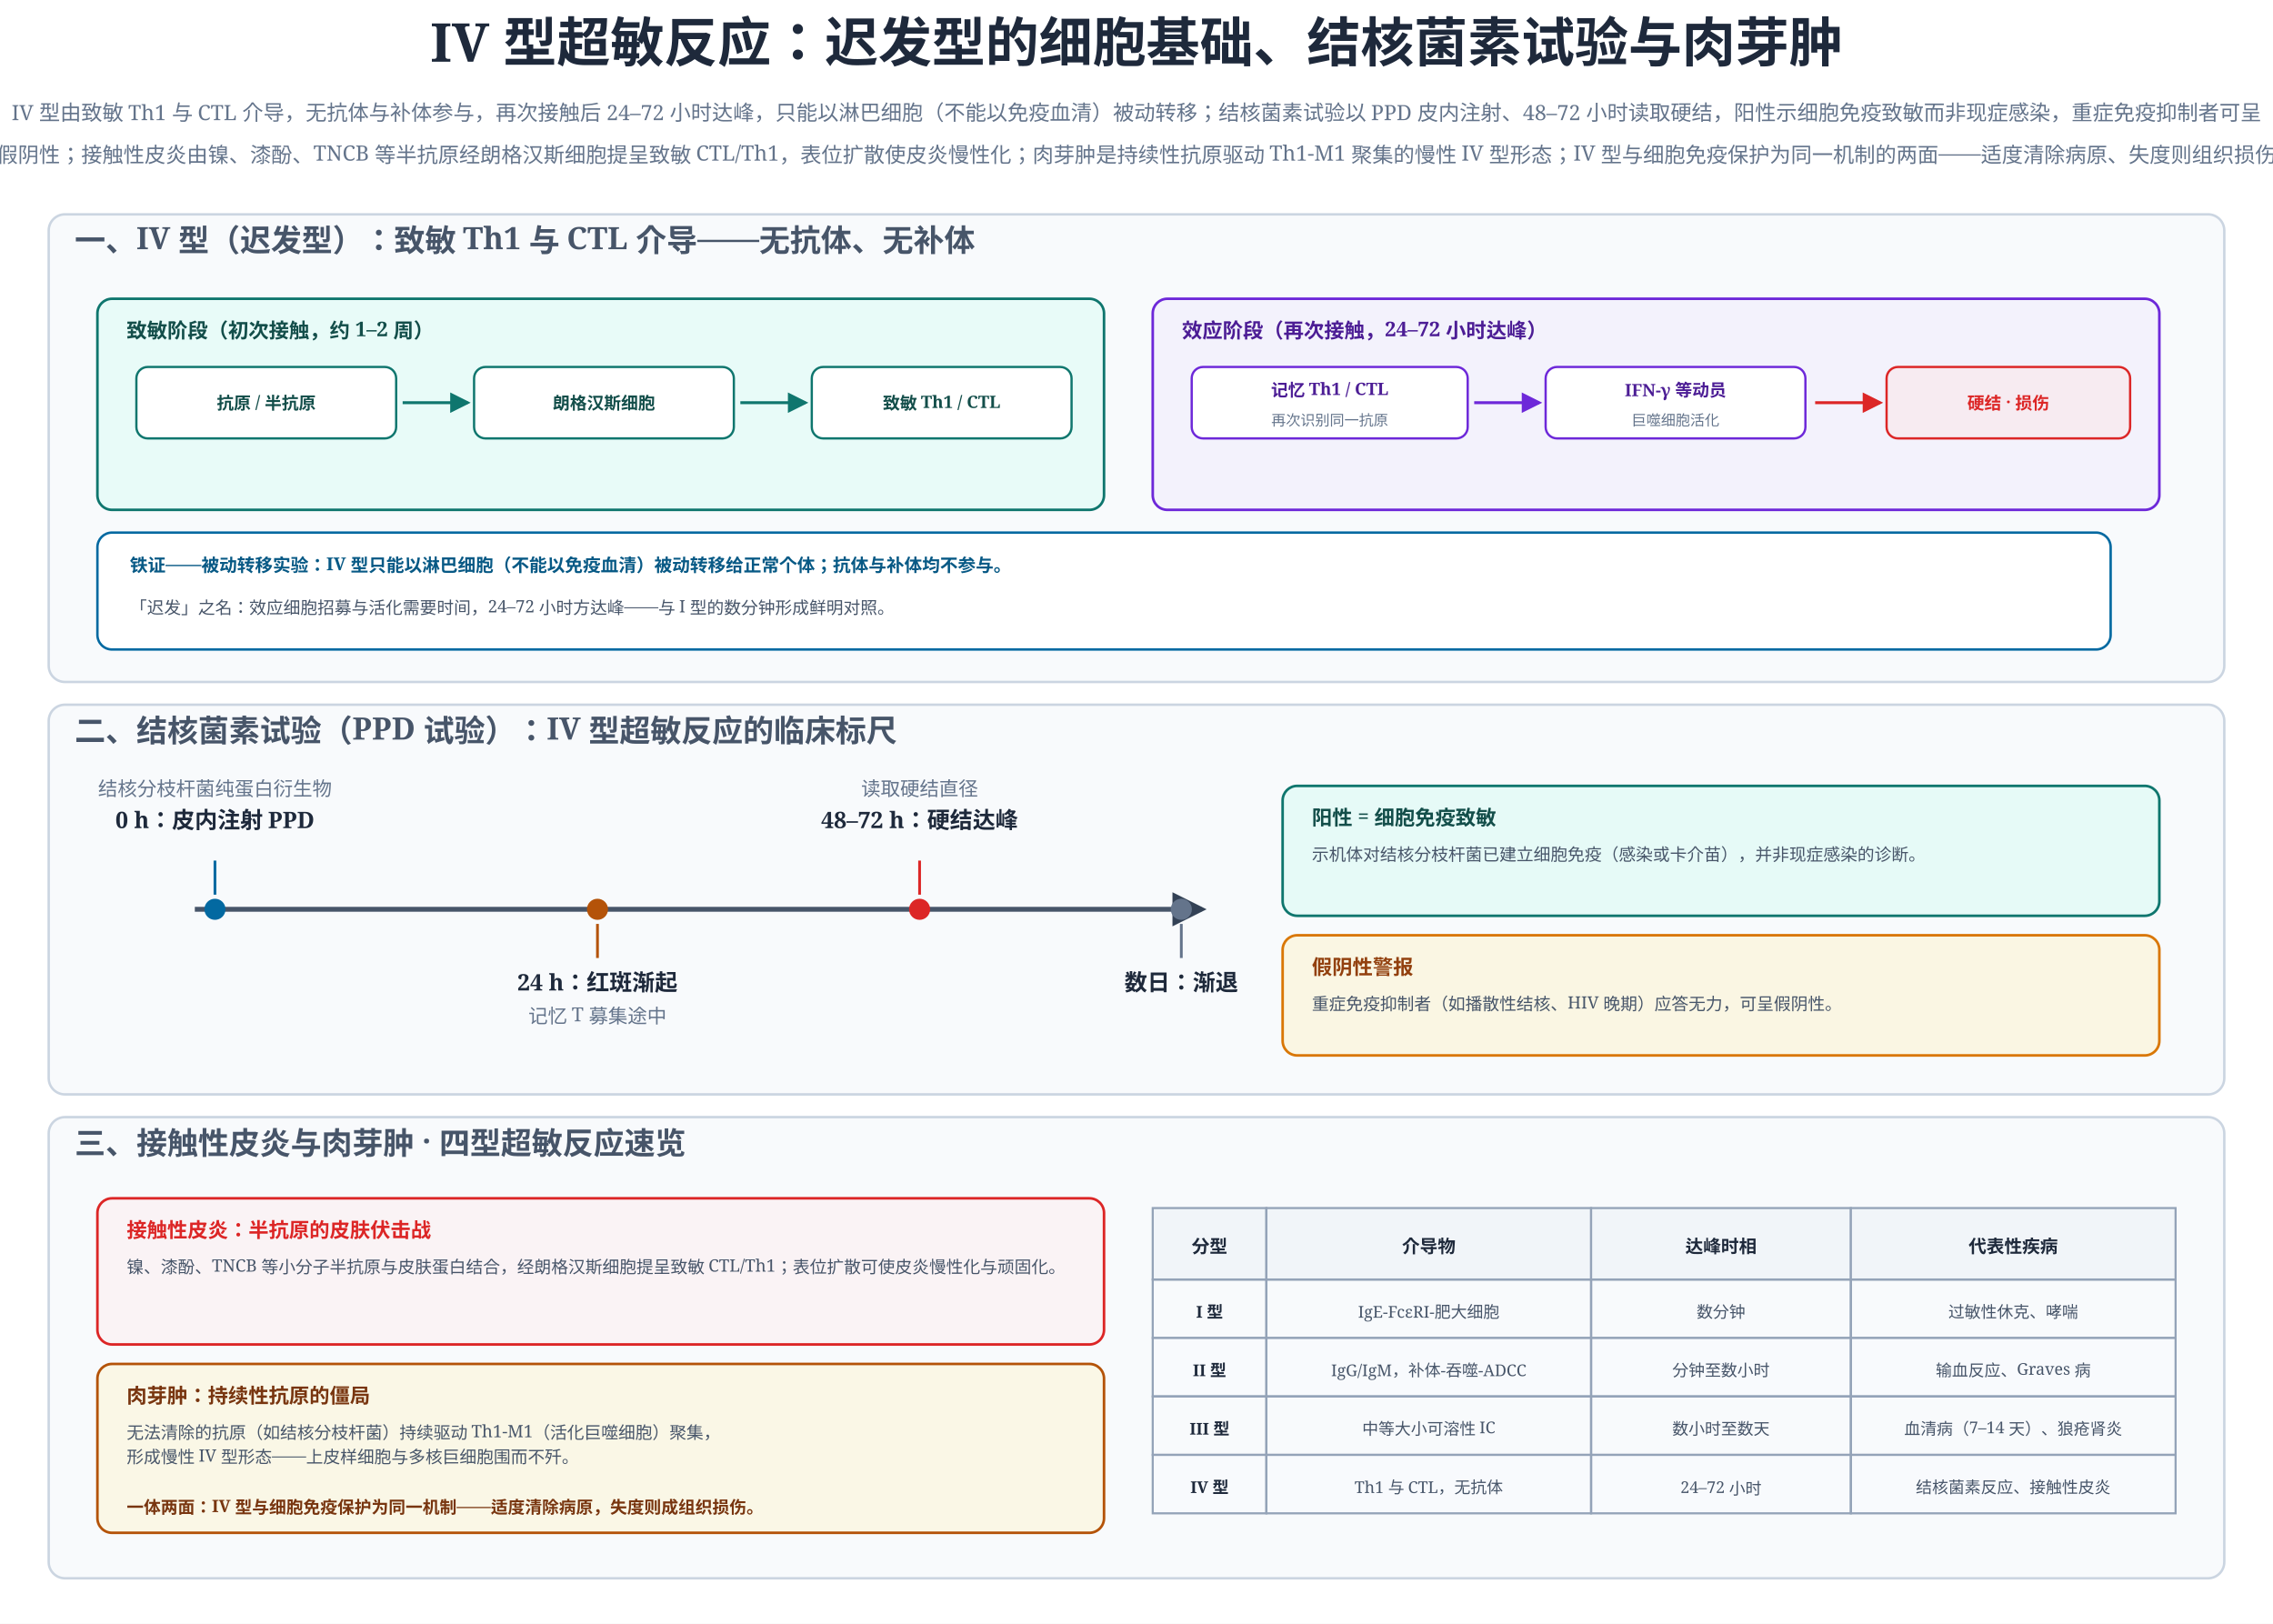
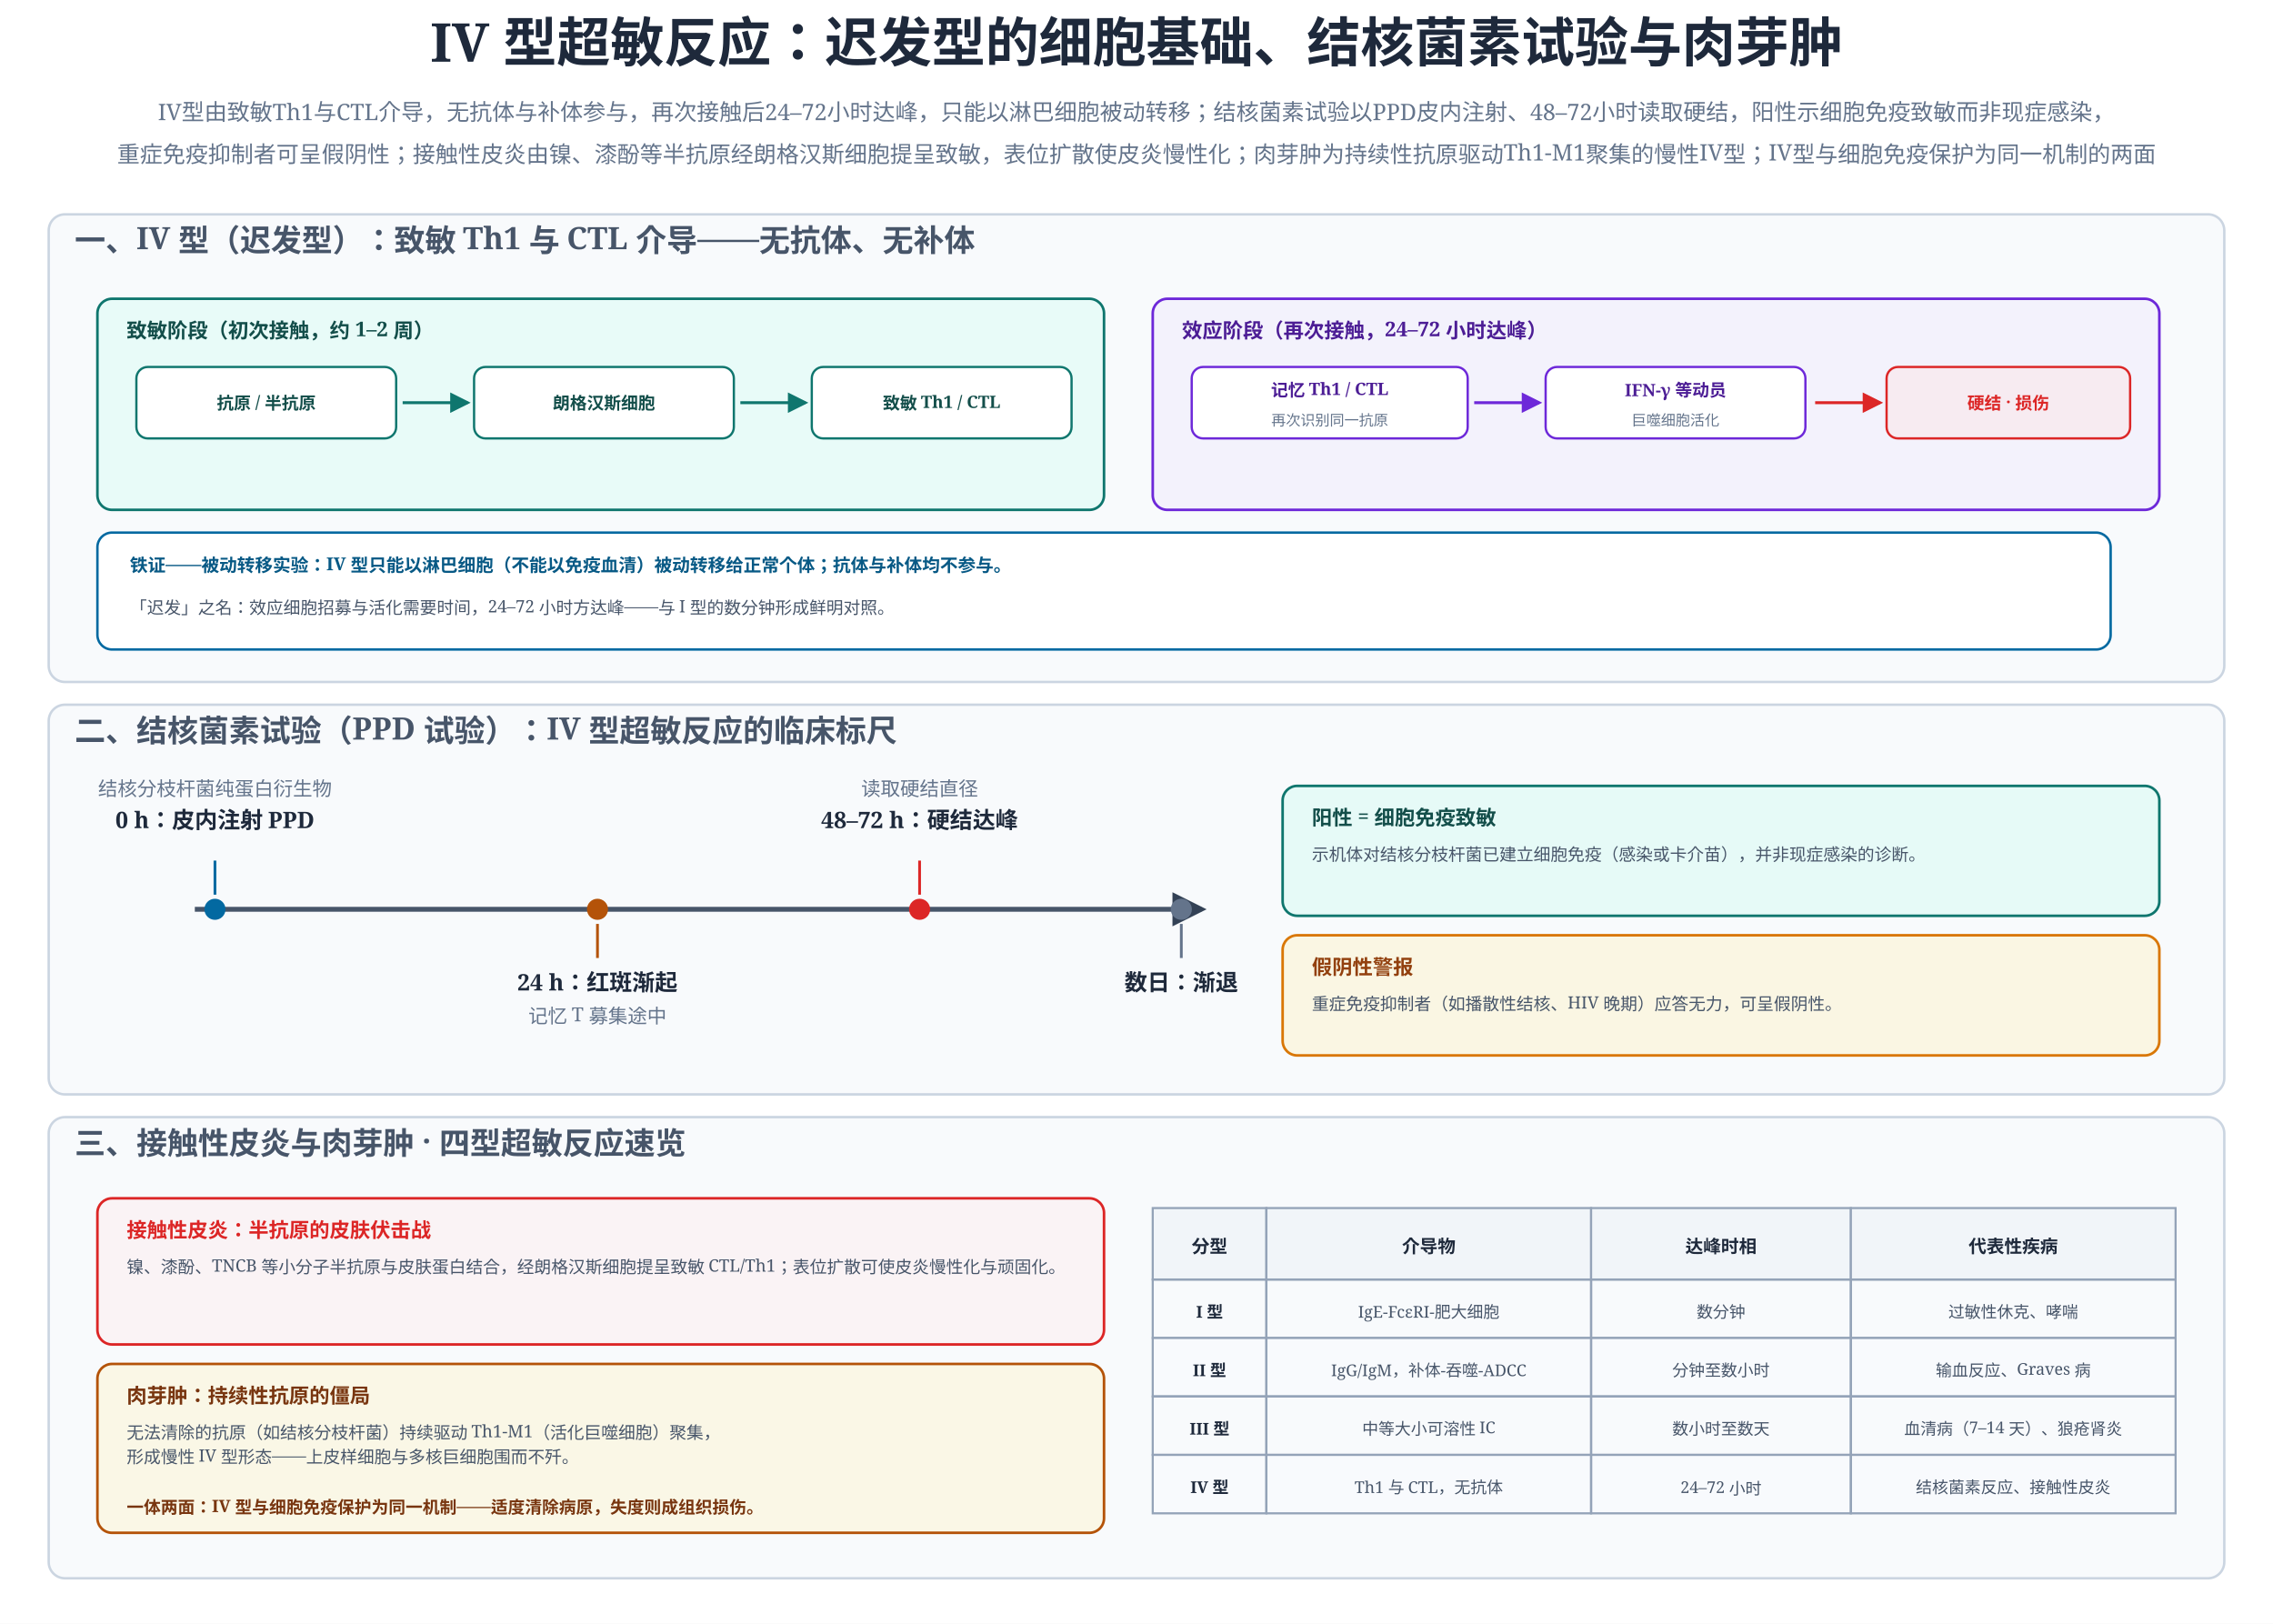
<svg xmlns="http://www.w3.org/2000/svg" width="1400" height="1000" viewBox="0 0 1400 1000" font-family="Noto Serif SC, LXGW WenKai, Songti SC, serif">
  <defs>
    <marker id="arr-ink" viewBox="0 0 10 10" refX="8.5" refY="5" markerWidth="7" markerHeight="7" orient="auto-start-reverse">
      <path d="M0,0 L10,5 L0,10 z" fill="#334155" />
    </marker>
    <marker id="arr-dna" viewBox="0 0 10 10" refX="8.5" refY="5" markerWidth="7" markerHeight="7" orient="auto-start-reverse">
      <path d="M0,0 L10,5 L0,10 z" fill="#0f766e" />
    </marker>
    <marker id="arr-rna" viewBox="0 0 10 10" refX="8.5" refY="5" markerWidth="7" markerHeight="7" orient="auto-start-reverse">
      <path d="M0,0 L10,5 L0,10 z" fill="#b45309" />
    </marker>
    <marker id="arr-pro" viewBox="0 0 10 10" refX="8.5" refY="5" markerWidth="7" markerHeight="7" orient="auto-start-reverse">
      <path d="M0,0 L10,5 L0,10 z" fill="#6d28d9" />
    </marker>
    <marker id="arr-enz" viewBox="0 0 10 10" refX="8.5" refY="5" markerWidth="7" markerHeight="7" orient="auto-start-reverse">
      <path d="M0,0 L10,5 L0,10 z" fill="#be185d" />
    </marker>
    <marker id="arr-acc" viewBox="0 0 10 10" refX="8.5" refY="5" markerWidth="7" markerHeight="7" orient="auto-start-reverse">
      <path d="M0,0 L10,5 L0,10 z" fill="#0369a1" />
    </marker>
    <marker id="arr-ok" viewBox="0 0 10 10" refX="8.5" refY="5" markerWidth="7" markerHeight="7" orient="auto-start-reverse">
      <path d="M0,0 L10,5 L0,10 z" fill="#059669" />
    </marker>
    <marker id="arr-warn" viewBox="0 0 10 10" refX="8.5" refY="5" markerWidth="7" markerHeight="7" orient="auto-start-reverse">
      <path d="M0,0 L10,5 L0,10 z" fill="#b45309" />
    </marker>
    <marker id="arr-bad" viewBox="0 0 10 10" refX="8.5" refY="5" markerWidth="7" markerHeight="7" orient="auto-start-reverse">
      <path d="M0,0 L10,5 L0,10 z" fill="#dc2626" />
    </marker>
    <marker id="arr-mute" viewBox="0 0 10 10" refX="8.5" refY="5" markerWidth="7" markerHeight="7" orient="auto-start-reverse">
      <path d="M0,0 L10,5 L0,10 z" fill="#94a3b8" />
    </marker>
  </defs>
  <rect x="0" y="0" width="1400" height="1000" fill="#ffffff" />
  <text x="700" y="38" text-anchor="middle" font-size="33" font-weight="700" fill="#1e293b">IV 型超敏反应：迟发型的细胞基础、结核菌素试验与肉芽肿</text>
-   <text x="700" y="74" text-anchor="middle" font-size="13" fill="#64748b">IV 型由致敏 Th1 与 CTL 介导，无抗体与补体参与，再次接触后 24–72 小时达峰，只能以淋巴细胞（不能以免疫血清）被动转移；结核菌素试验以 PPD 皮内注射、48–72 小时读取硬结，阳性示细胞免疫致敏而非现症感染，重症免疫抑制者可呈</text>
-   <text x="700" y="100" text-anchor="middle" font-size="13" fill="#64748b">假阴性；接触性皮炎由镍、漆酚、TNCB 等半抗原经朗格汉斯细胞提呈致敏 CTL/Th1，表位扩散使皮炎慢性化；肉芽肿是持续性抗原驱动 Th1-M1 聚集的慢性 IV 型形态；IV 型与细胞免疫保护为同一机制的两面——适度清除病原、失度则组织损伤</text>
+   <text x="700" y="74" text-anchor="middle" font-size="14" fill="#64748b">IV型由致敏Th1与CTL介导，无抗体与补体参与，再次接触后24–72小时达峰，只能以淋巴细胞被动转移；结核菌素试验以PPD皮内注射、48–72小时读取硬结，阳性示细胞免疫致敏而非现症感染，</text>
+   <text x="700" y="100" text-anchor="middle" font-size="14" fill="#64748b">重症免疫抑制者可呈假阴性；接触性皮炎由镍、漆酚等半抗原经朗格汉斯细胞提呈致敏，表位扩散使皮炎慢性化；肉芽肿为持续性抗原驱动Th1-M1聚集的慢性IV型；IV型与细胞免疫保护为同一机制的两面</text>
  <rect x="30" y="132" width="1340" height="288" rx="10" fill="#f8fafc" stroke="#cbd5e1" stroke-width="1.5" />
  <text x="46" y="154.84" font-size="19" fill="#475569" font-weight="700">一、IV 型（迟发型）：致敏 Th1 与 CTL 介导——无抗体、无补体</text>
  <rect x="60" y="184" width="620" height="130" rx="9" fill="#ccfbf1" fill-opacity="0.35" stroke="#0f766e" stroke-width="1.6" />
  <text x="78" y="208" font-size="12.5" fill="#134e4a" font-weight="700">致敏阶段（初次接触，约 1–2 周）</text>
  <rect x="84" y="226" width="160" height="44" rx="7" fill="#ffffff" stroke="#0f766e" stroke-width="1.4" />
  <text x="164" y="252" font-size="10.5" fill="#134e4a" text-anchor="middle" font-weight="700">抗原 / 半抗原</text>
  <line x1="248" y1="248" x2="288" y2="248" stroke="#0f766e" stroke-width="1.8" marker-end="url(#arr-dna)" />
  <rect x="292" y="226" width="160" height="44" rx="7" fill="#ffffff" stroke="#0f766e" stroke-width="1.4" />
  <text x="372" y="252" font-size="10.5" fill="#134e4a" text-anchor="middle" font-weight="700">朗格汉斯细胞</text>
  <line x1="456" y1="248" x2="496" y2="248" stroke="#0f766e" stroke-width="1.8" marker-end="url(#arr-dna)" />
  <rect x="500" y="226" width="160" height="44" rx="7" fill="#ffffff" stroke="#0f766e" stroke-width="1.4" />
  <text x="580" y="252" font-size="10.5" fill="#134e4a" text-anchor="middle" font-weight="700">致敏 Th1 / CTL</text>
  <rect x="710" y="184" width="620" height="130" rx="9" fill="#ede9fe" fill-opacity="0.45" stroke="#6d28d9" stroke-width="1.6" />
  <text x="728" y="208" font-size="12.5" fill="#4c1d95" font-weight="700">效应阶段（再次接触，24–72 小时达峰）</text>
  <rect x="734" y="226" width="170" height="44" rx="7" fill="#ffffff" stroke="#6d28d9" stroke-width="1.4" />
  <text x="819" y="244" font-size="10.5" fill="#4c1d95" text-anchor="middle" font-weight="700">记忆 Th1 / CTL</text>
  <text x="819" y="262" font-size="9" fill="#64748b" text-anchor="middle">再次识别同一抗原</text>
  <line x1="908" y1="248" x2="948" y2="248" stroke="#6d28d9" stroke-width="1.8" marker-end="url(#arr-pro)" />
  <rect x="952" y="226" width="160" height="44" rx="7" fill="#ffffff" stroke="#6d28d9" stroke-width="1.4" />
  <text x="1032" y="244" font-size="10.5" fill="#4c1d95" text-anchor="middle" font-weight="700">IFN-γ 等动员</text>
  <text x="1032" y="262" font-size="9" fill="#64748b" text-anchor="middle">巨噬细胞活化</text>
  <line x1="1118" y1="248" x2="1158" y2="248" stroke="#dc2626" stroke-width="1.8" marker-end="url(#arr-bad)" />
  <rect x="1162" y="226" width="150" height="44" rx="7" fill="#fee2e2" fill-opacity="0.4" stroke="#dc2626" stroke-width="1.4" />
  <text x="1237" y="252" font-size="10.5" fill="#dc2626" text-anchor="middle" font-weight="700">硬结 · 损伤</text>
  <rect x="60" y="328" width="1240" height="72" rx="9" fill="#ffffff" stroke="#0369a1" stroke-width="1.5" />
  <text x="80" y="352" font-size="11" fill="#075985" font-weight="600">铁证——被动转移实验：IV 型只能以淋巴细胞（不能以免疫血清）被动转移给正常个体；抗体与补体均不参与。</text>
  <text x="80" y="378" font-size="10.5" fill="#475569">「迟发」之名：效应细胞招募与活化需要时间，24–72 小时方达峰——与 I 型的数分钟形成鲜明对照。</text>
  <rect x="30" y="434" width="1340" height="240" rx="10" fill="#f8fafc" stroke="#cbd5e1" stroke-width="1.5" />
  <text x="46" y="456.84" font-size="19" fill="#475569" font-weight="700">二、结核菌素试验（PPD 试验）：IV 型超敏反应的临床标尺</text>
  <line x1="120" y1="560" x2="740" y2="560" stroke="#475569" stroke-width="3" marker-end="url(#arr-ink)" />
  <circle cx="132.4" cy="560" r="6.5" fill="#0369a1" />
  <line x1="132.4" y1="551" x2="132.4" y2="530" stroke="#0369a1" stroke-width="1.7" />
  <text x="132.4" y="510" font-size="14" fill="#1e293b" text-anchor="middle" font-weight="700">0 h：皮内注射 PPD</text>
  <text x="132.4" y="490" font-size="12" fill="#64748b" text-anchor="middle">结核分枝杆菌纯蛋白衍生物</text>
  <circle cx="368" cy="560" r="6.5" fill="#b45309" />
  <line x1="368" y1="569" x2="368" y2="590" stroke="#b45309" stroke-width="1.7" />
  <text x="368" y="610" font-size="14" fill="#1e293b" text-anchor="middle" font-weight="700">24 h：红斑渐起</text>
  <text x="368" y="630" font-size="12" fill="#64748b" text-anchor="middle">记忆 T 募集途中</text>
  <circle cx="566.4" cy="560" r="6.5" fill="#dc2626" />
  <line x1="566.4" y1="551" x2="566.4" y2="530" stroke="#dc2626" stroke-width="1.7" />
  <text x="566.4" y="510" font-size="14" fill="#1e293b" text-anchor="middle" font-weight="700">48–72 h：硬结达峰</text>
  <text x="566.4" y="490" font-size="12" fill="#64748b" text-anchor="middle">读取硬结直径</text>
  <circle cx="727.6" cy="560" r="6.5" fill="#64748b" />
  <line x1="727.6" y1="569" x2="727.6" y2="590" stroke="#64748b" stroke-width="1.7" />
  <text x="727.6" y="610" font-size="14" fill="#1e293b" text-anchor="middle" font-weight="700">数日：渐退</text>
  <rect x="790" y="484" width="540" height="80" rx="9" fill="#ccfbf1" fill-opacity="0.4" stroke="#0f766e" stroke-width="1.6" />
  <text x="808" y="508" font-size="12.5" fill="#134e4a" font-weight="700">阳性 = 细胞免疫致敏</text>
  <text x="808" y="530" font-size="10.5" fill="#475569">示机体对结核分枝杆菌已建立细胞免疫（感染或卡介苗），并非现症感染的诊断。</text>
  <rect x="790" y="576" width="540" height="74" rx="9" fill="#fef3c7" fill-opacity="0.45" stroke="#d97706" stroke-width="1.6" />
  <text x="808" y="600" font-size="12.5" fill="#92400e" font-weight="700">假阴性警报</text>
  <text x="808" y="622" font-size="10.5" fill="#475569">重症免疫抑制者（如播散性结核、HIV 晚期）应答无力，可呈假阴性。</text>
  <rect x="30" y="688" width="1340" height="284" rx="10" fill="#f8fafc" stroke="#cbd5e1" stroke-width="1.5" />
  <text x="46" y="710.84" font-size="19" fill="#475569" font-weight="700">三、接触性皮炎与肉芽肿 · 四型超敏反应速览</text>
  <rect x="60" y="738" width="620" height="90" rx="9" fill="#fee2e2" fill-opacity="0.3" stroke="#dc2626" stroke-width="1.6" />
  <text x="78" y="762" font-size="12.5" fill="#dc2626" font-weight="700">接触性皮炎：半抗原的皮肤伏击战</text>
  <text x="78" y="784" font-size="10.5" fill="#475569">镍、漆酚、TNCB 等小分子半抗原与皮肤蛋白结合，经朗格汉斯细胞提呈致敏 CTL/Th1；表位扩散可使皮炎慢性化与顽固化。</text>
  <rect x="60" y="840" width="620" height="104" rx="9" fill="#fef3c7" fill-opacity="0.4" stroke="#b45309" stroke-width="1.6" />
  <text x="78" y="864" font-size="12.5" fill="#78350f" font-weight="700">肉芽肿：持续性抗原的僵局</text>
  <text x="78" y="886" font-size="10.5" fill="#475569">无法清除的抗原（如结核分枝杆菌）持续驱动 Th1-M1（活化巨噬细胞）聚集，</text>
  <text x="78" y="901" font-size="10.5" fill="#475569">形成慢性 IV 型形态——上皮样细胞与多核巨细胞围而不歼。</text>
  <text x="78" y="932" font-size="10.5" fill="#78350f" font-weight="700">一体两面：IV 型与细胞免疫保护为同一机制——适度清除病原，失度则成组织损伤。</text>
  <rect x="710" y="744" width="70" height="44" fill="#f1f5f9" stroke="#94a3b8" stroke-width="1.3" />
  <text x="745" y="771.5" font-size="11" fill="#1e293b" text-anchor="middle" font-weight="700">分型</text>
  <rect x="780" y="744" width="200" height="44" fill="#f1f5f9" stroke="#94a3b8" stroke-width="1.3" />
  <text x="880" y="771.5" font-size="11" fill="#1e293b" text-anchor="middle" font-weight="700">介导物</text>
  <rect x="980" y="744" width="160" height="44" fill="#f1f5f9" stroke="#94a3b8" stroke-width="1.3" />
  <text x="1060" y="771.5" font-size="11" fill="#1e293b" text-anchor="middle" font-weight="700">达峰时相</text>
  <rect x="1140" y="744" width="200" height="44" fill="#f1f5f9" stroke="#94a3b8" stroke-width="1.3" />
  <text x="1240" y="771.5" font-size="11" fill="#1e293b" text-anchor="middle" font-weight="700">代表性疾病</text>
  <rect x="710" y="788" width="70" height="36" fill="none" stroke="#94a3b8" stroke-width="1.3" />
  <text x="745" y="811.5" font-size="10" fill="#1e293b" text-anchor="middle" font-weight="700">I 型</text>
  <rect x="780" y="788" width="200" height="36" fill="none" stroke="#94a3b8" stroke-width="1.3" />
  <text x="880" y="811.5" font-size="10" fill="#475569" text-anchor="middle" font-weight="500">IgE-FcεRI-肥大细胞</text>
  <rect x="980" y="788" width="160" height="36" fill="none" stroke="#94a3b8" stroke-width="1.3" />
  <text x="1060" y="811.5" font-size="10" fill="#475569" text-anchor="middle" font-weight="500">数分钟</text>
  <rect x="1140" y="788" width="200" height="36" fill="none" stroke="#94a3b8" stroke-width="1.3" />
  <text x="1240" y="811.5" font-size="10" fill="#475569" text-anchor="middle" font-weight="500">过敏性休克、哮喘</text>
  <rect x="710" y="824" width="630" height="36" fill="#f8fafc" fill-opacity="0.85" />
  <rect x="710" y="824" width="70" height="36" fill="none" stroke="#94a3b8" stroke-width="1.3" />
  <text x="745" y="847.5" font-size="10" fill="#1e293b" text-anchor="middle" font-weight="700">II 型</text>
  <rect x="780" y="824" width="200" height="36" fill="none" stroke="#94a3b8" stroke-width="1.3" />
  <text x="880" y="847.5" font-size="10" fill="#475569" text-anchor="middle" font-weight="500">IgG/IgM，补体-吞噬-ADCC</text>
  <rect x="980" y="824" width="160" height="36" fill="none" stroke="#94a3b8" stroke-width="1.3" />
  <text x="1060" y="847.5" font-size="10" fill="#475569" text-anchor="middle" font-weight="500">分钟至数小时</text>
  <rect x="1140" y="824" width="200" height="36" fill="none" stroke="#94a3b8" stroke-width="1.3" />
  <text x="1240" y="847.5" font-size="10" fill="#475569" text-anchor="middle" font-weight="500">输血反应、Graves 病</text>
  <rect x="710" y="860" width="70" height="36" fill="none" stroke="#94a3b8" stroke-width="1.3" />
  <text x="745" y="883.5" font-size="10" fill="#1e293b" text-anchor="middle" font-weight="700">III 型</text>
  <rect x="780" y="860" width="200" height="36" fill="none" stroke="#94a3b8" stroke-width="1.3" />
  <text x="880" y="883.5" font-size="10" fill="#475569" text-anchor="middle" font-weight="500">中等大小可溶性 IC</text>
  <rect x="980" y="860" width="160" height="36" fill="none" stroke="#94a3b8" stroke-width="1.3" />
  <text x="1060" y="883.5" font-size="10" fill="#475569" text-anchor="middle" font-weight="500">数小时至数天</text>
  <rect x="1140" y="860" width="200" height="36" fill="none" stroke="#94a3b8" stroke-width="1.3" />
  <text x="1240" y="883.5" font-size="10" fill="#475569" text-anchor="middle" font-weight="500">血清病（7–14 天）、狼疮肾炎</text>
  <rect x="710" y="896" width="630" height="36" fill="#f8fafc" fill-opacity="0.85" />
  <rect x="710" y="896" width="70" height="36" fill="none" stroke="#94a3b8" stroke-width="1.3" />
  <text x="745" y="919.5" font-size="10" fill="#1e293b" text-anchor="middle" font-weight="700">IV 型</text>
  <rect x="780" y="896" width="200" height="36" fill="none" stroke="#94a3b8" stroke-width="1.3" />
  <text x="880" y="919.5" font-size="10" fill="#475569" text-anchor="middle" font-weight="500">Th1 与 CTL，无抗体</text>
  <rect x="980" y="896" width="160" height="36" fill="none" stroke="#94a3b8" stroke-width="1.3" />
  <text x="1060" y="919.5" font-size="10" fill="#475569" text-anchor="middle" font-weight="500">24–72 小时</text>
  <rect x="1140" y="896" width="200" height="36" fill="none" stroke="#94a3b8" stroke-width="1.3" />
  <text x="1240" y="919.5" font-size="10" fill="#475569" text-anchor="middle" font-weight="500">结核菌素反应、接触性皮炎</text>
</svg>
